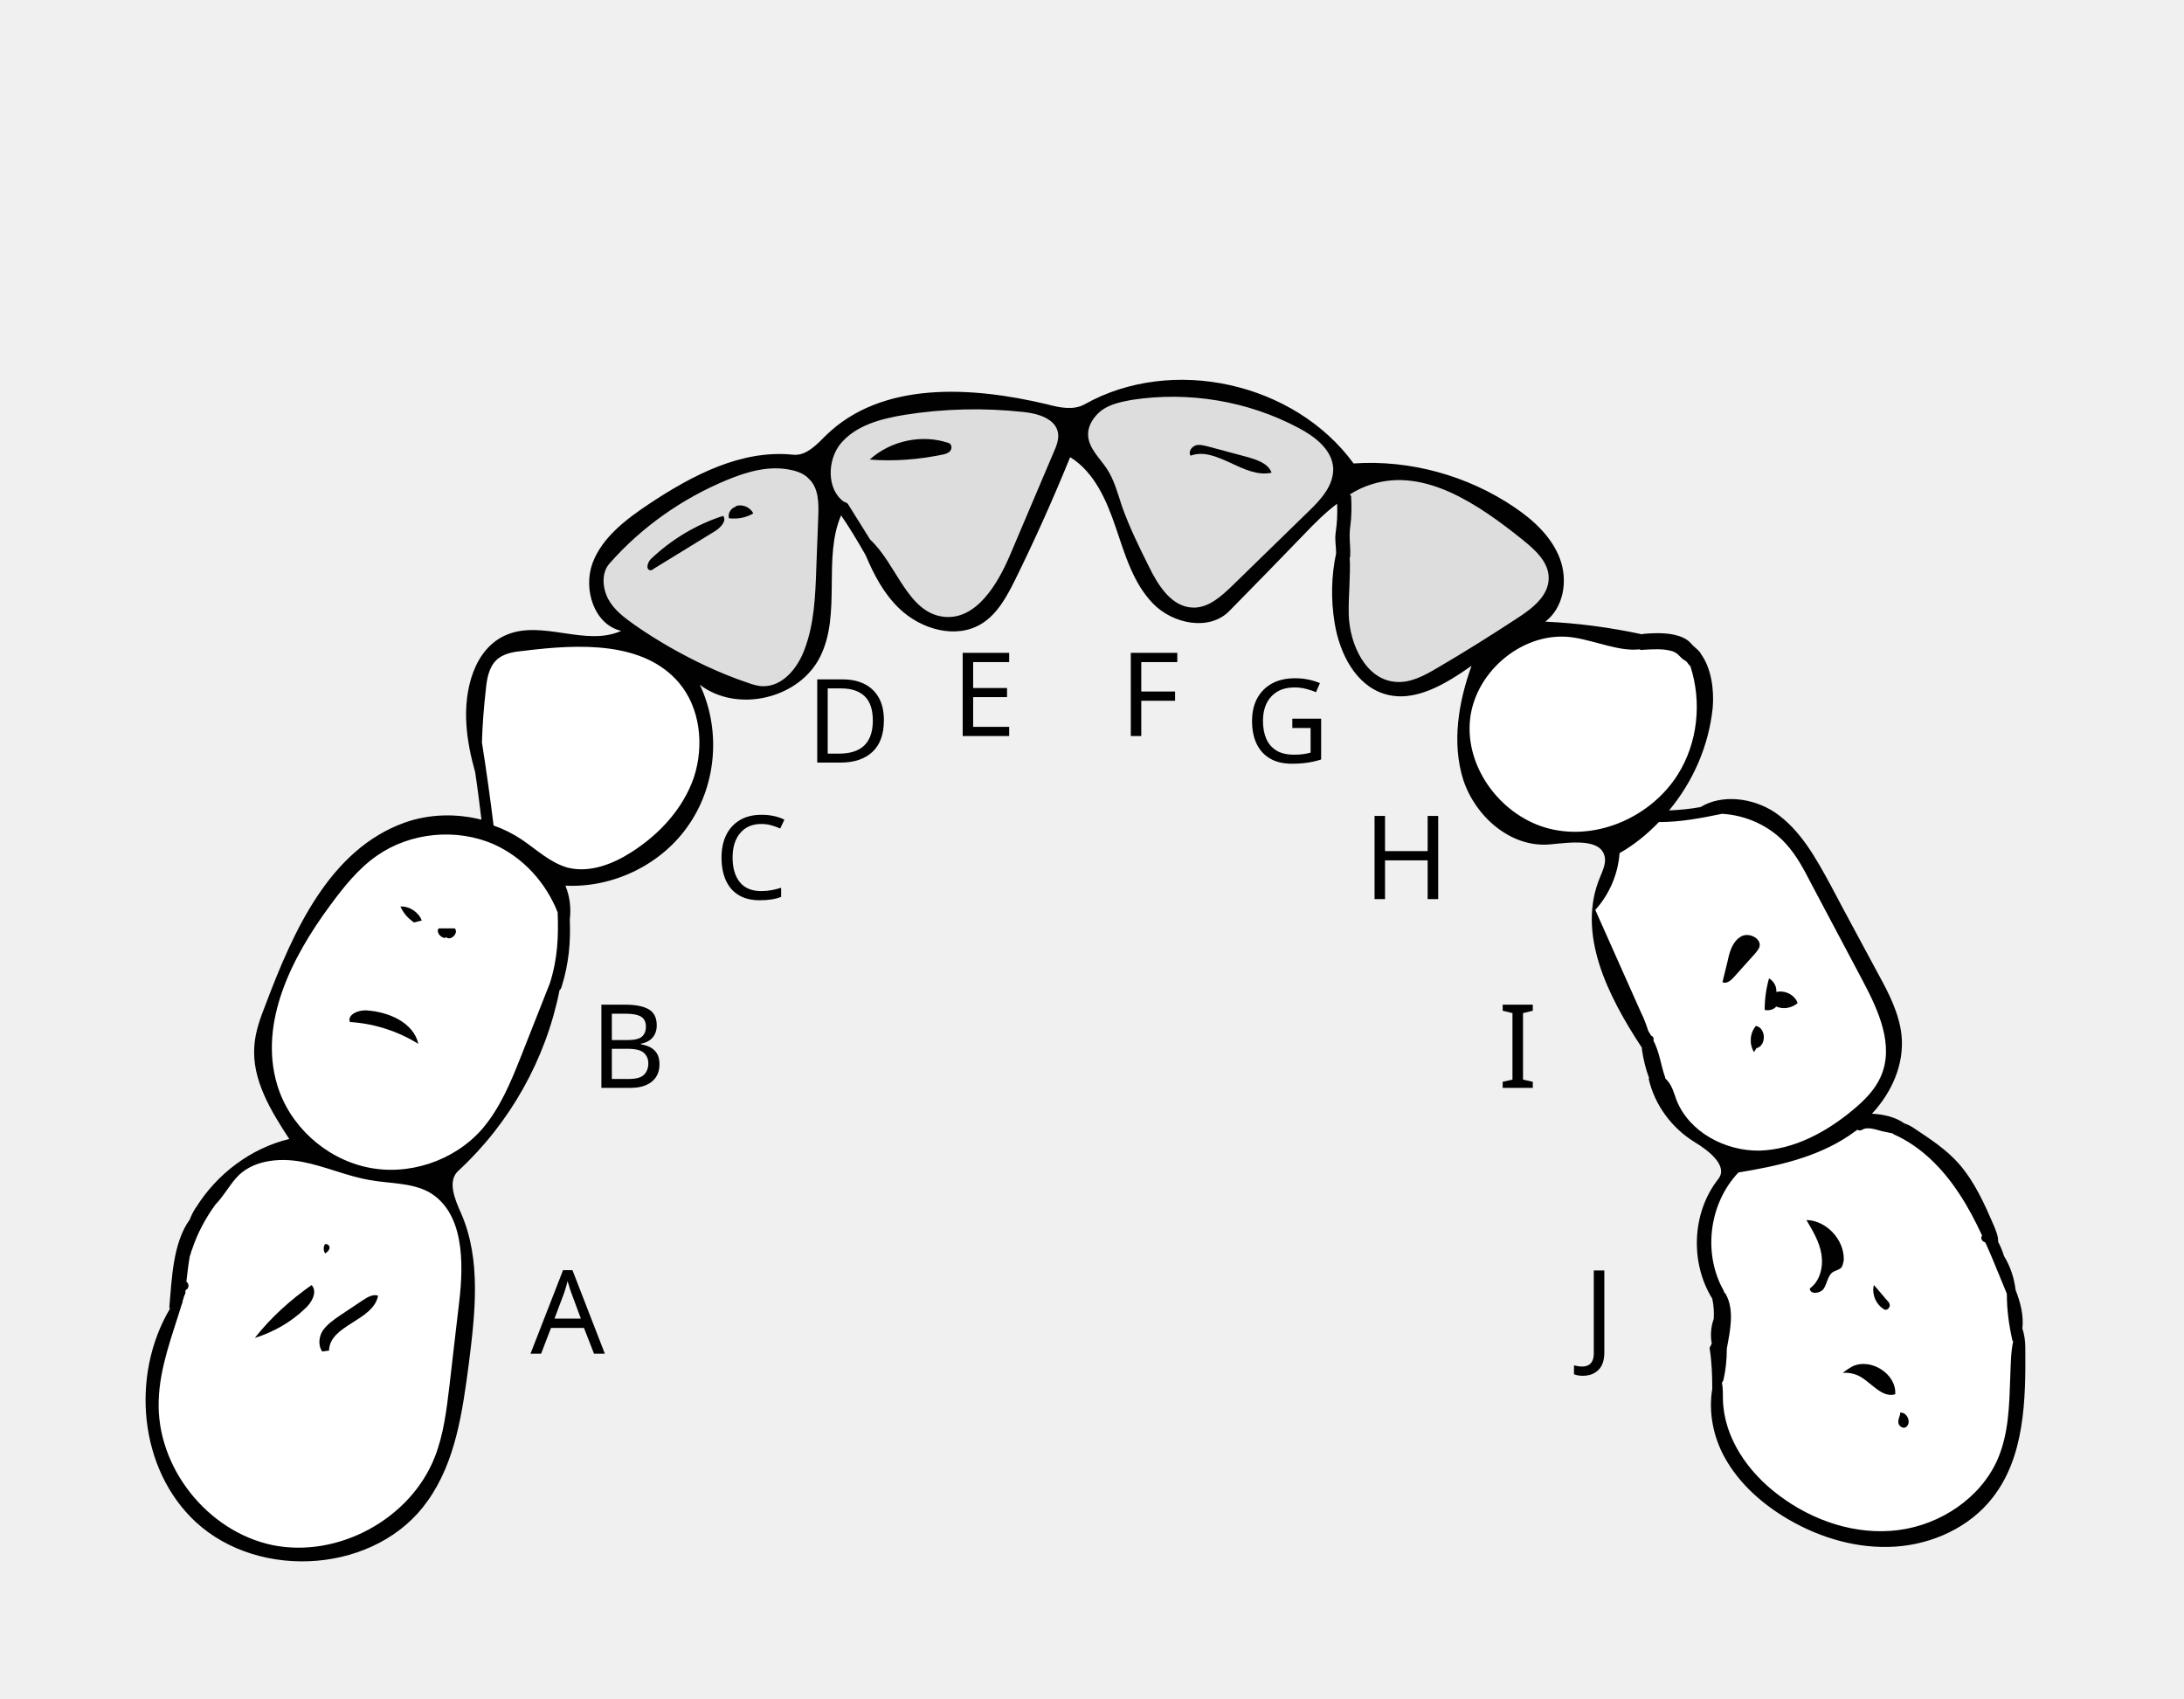
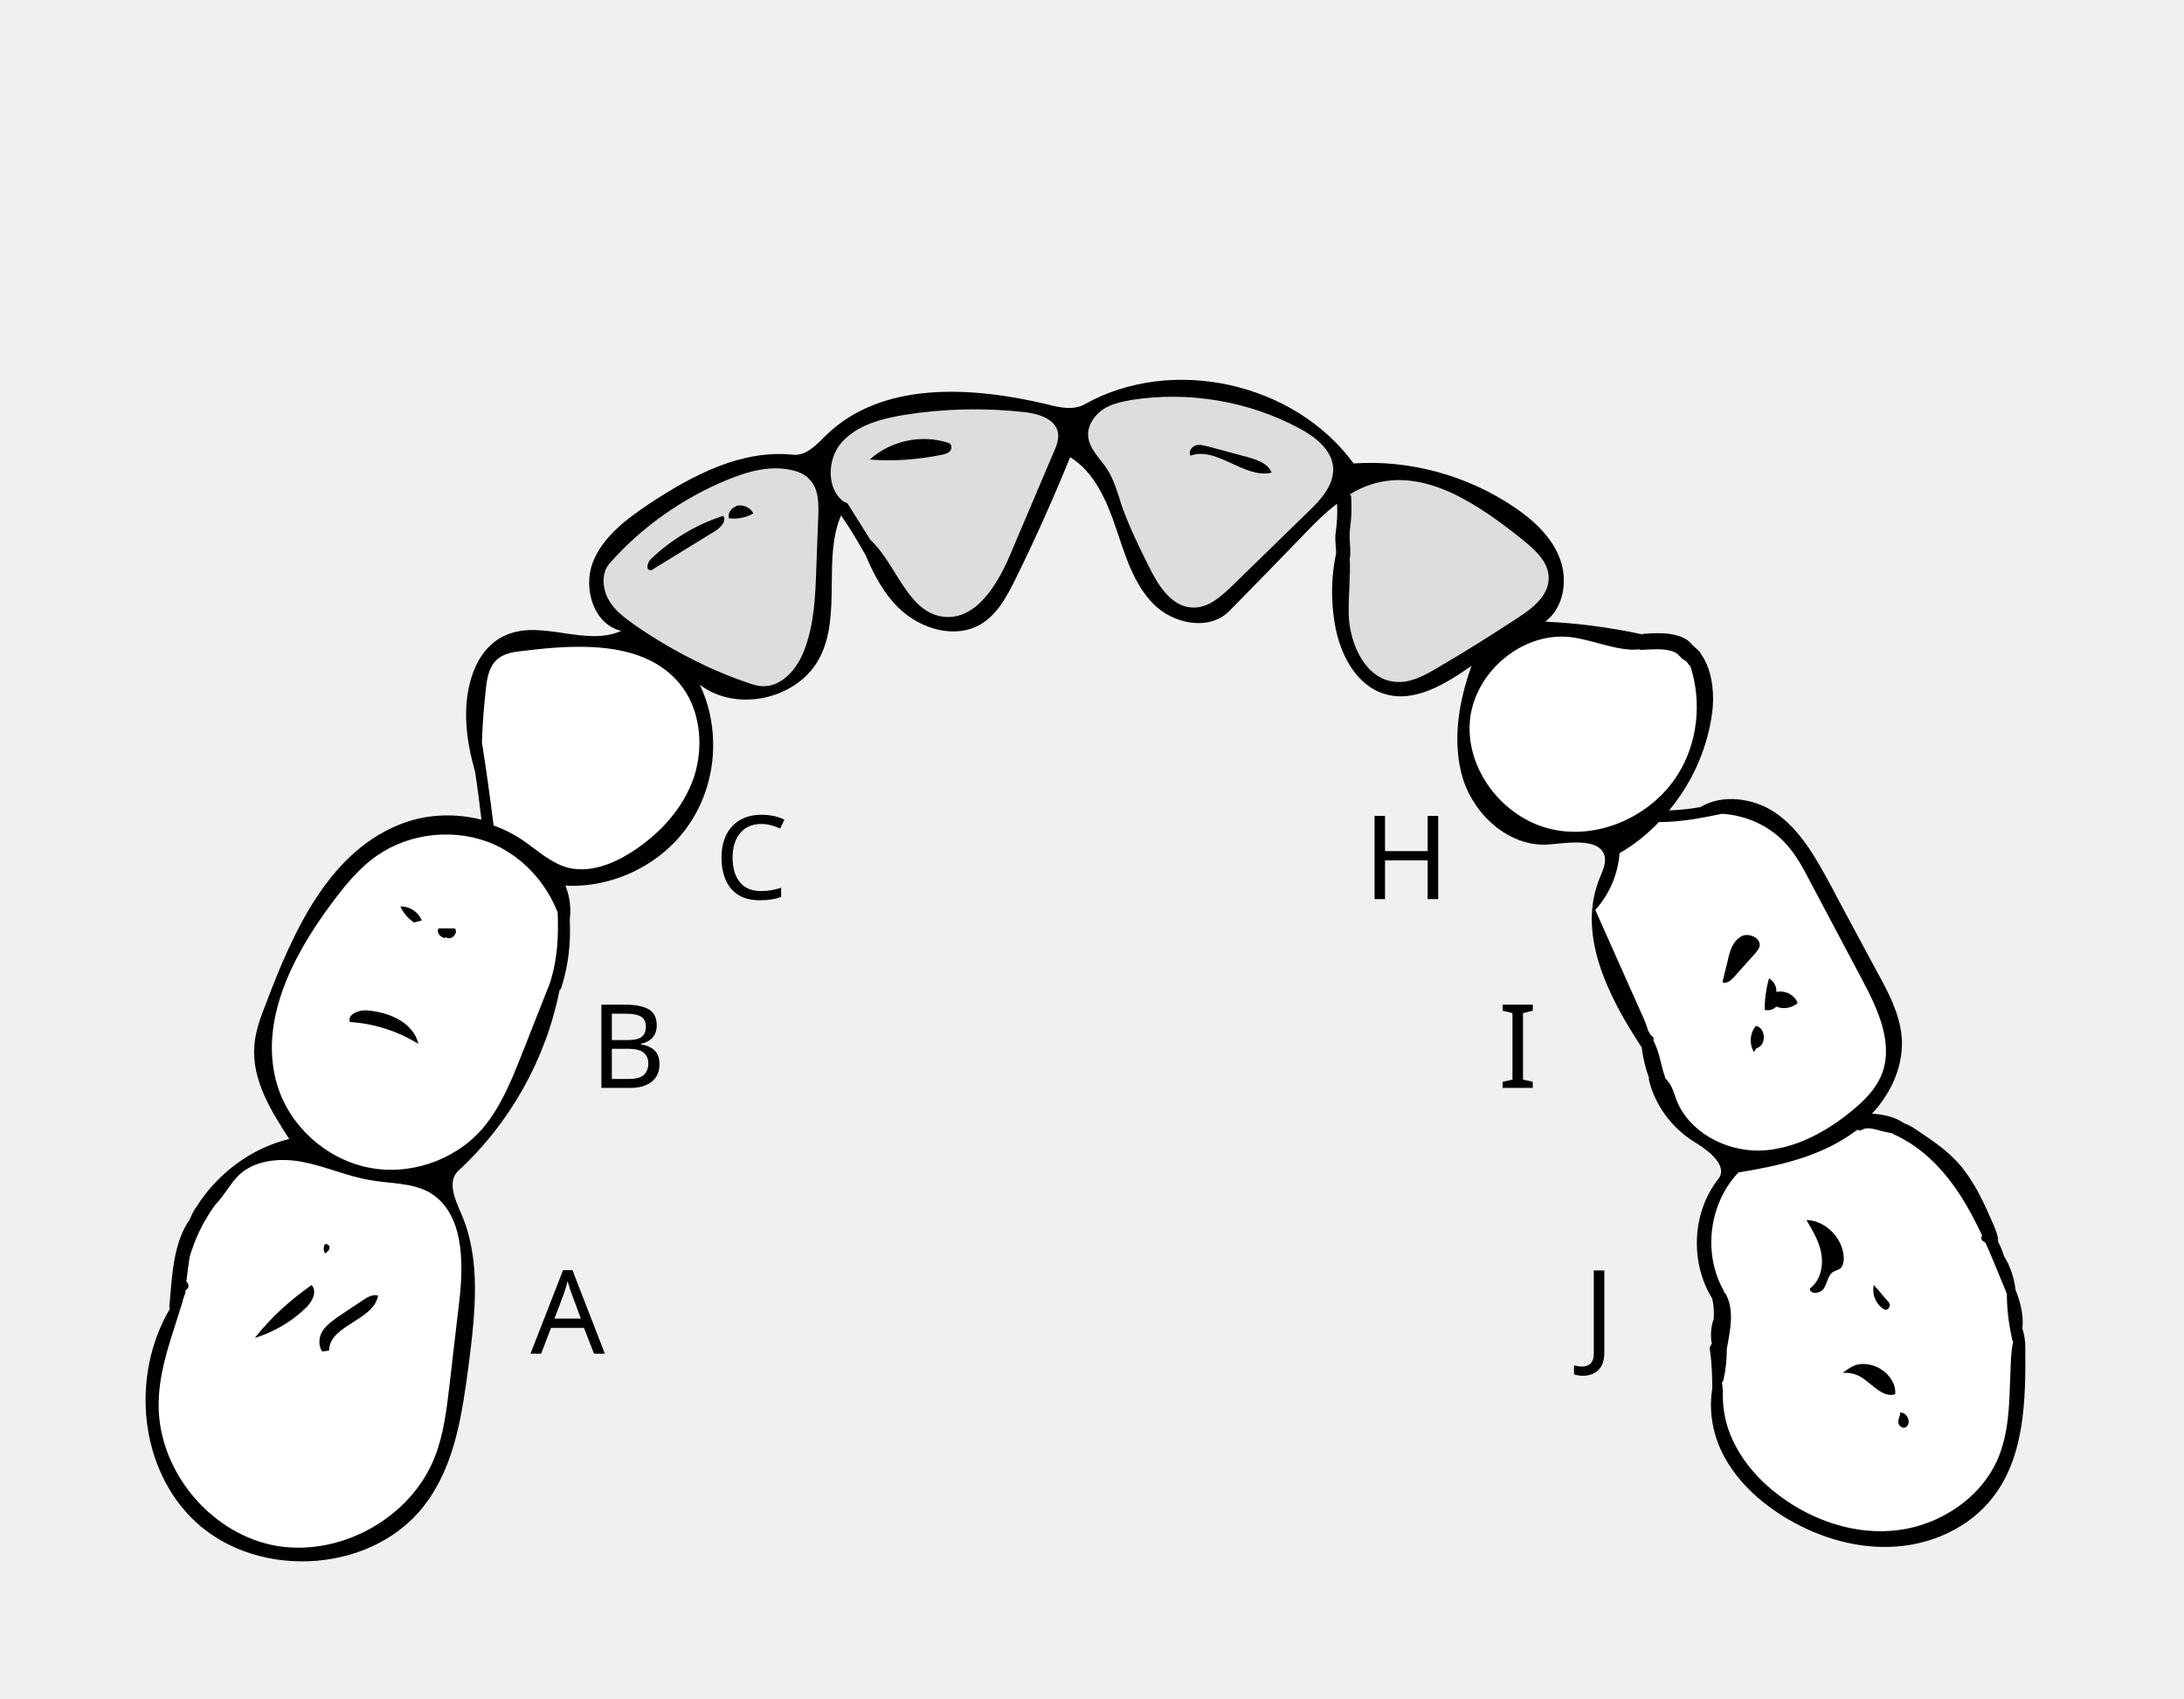
<svg xmlns="http://www.w3.org/2000/svg" version="1.1" x="0px" y="0px" viewBox="0 0 450 350" enable-background="new 0 0 450 350" xml:space="preserve">
  <g class="toothLabels">
    <text id="lblJ" data-disabled="false" transform="matrix(1 0 0 1 326.1867 278.9355)" font-family="'Avenir-Heavy'" font-size="24px">J</text>
    <text id="lblI" data-disabled="false" transform="matrix(1 0 0 1 308.6669 224.1667)" font-family="'Avenir-Heavy'" font-size="24px">I</text>
    <text id="lblH" data-disabled="false" transform="matrix(1 0 0 1 280.8936 185.2723)" font-family="'Avenir-Heavy'" font-size="24px">H</text>
-     <text id="lblG" data-disabled="true" transform="matrix(1 0 0 1 256.5099 157.1388)" font-family="'Avenir-Heavy'" font-size="24px">G</text>
-     <text id="lblF" data-disabled="true" transform="matrix(1 0 0 1 230.6667 151.667)" font-family="'Avenir-Heavy'" font-size="24px">F</text>
-     <text id="lblE" data-disabled="true" transform="matrix(1 0 0 1 196.0272 151.6668)" font-family="'Avenir-Heavy'" font-size="24px">E</text>
-     <text id="lblD" data-disabled="true" transform="matrix(1 0 0 1 166.0594 157.1387)" font-family="'Avenir-Heavy'" font-size="24px">D</text>
    <text id="lblC" data-disabled="false" transform="matrix(1 0 0 1 147.1964 185.2724)" font-family="'Avenir-Heavy'" font-size="24px">C</text>
    <text id="lblB" data-disabled="false" transform="matrix(1 0 0 1 121.5838 224.1666)" font-family="'Avenir-Heavy'" font-size="24px">B</text>
    <text id="lblA" data-disabled="false" transform="matrix(1 0 0 1 109.31 278.9357)" font-family="'Avenir-Heavy'" font-size="24px">A</text>
  </g>
  <g class="spots">
    <polygon id="ToothJ" fill="#FFFFFF" data-key="J" data-disabled="false" points="384.3,231.2 391.3,232.5 402.3,241.5 409,253.8 414.3,267.2 416,281.8 413.7,300.2    409.3,308.8 400.3,314.5 386,317.2 375,314.8 367.3,310.5 358.7,303.5 353.7,291.5 353.7,277.8 354.7,267.8 350.3,259.8    351.7,248.2 357.7,239.5 367.7,237.5  " />
    <polygon id="ToothI" fill="#FFFFFF" data-key="I" data-disabled="false" points="359.3,167.2 367.3,169.8 375.3,182.5 384,199.8 389.7,211.8 389.3,220.5 386,227.5    377.3,233.5 363.3,238.5 355.3,237.5 348.3,233.2 343.3,224.8 337,211.5 330.7,195.8 328,186.8 332.7,175.2 342.7,168.5  " />
    <polygon id="ToothH" fill="#FFFFFF" data-key="H" data-disabled="false" points="305.7,136.5 303,143.8 301,150.5 304,161.5 313,170.2 323,172.8 331.7,172.5    339.3,168.8 346,162.5 350.3,152.2 351.3,141.2 347.3,134.5 343,132.2 334,131.5 322.3,130.2 316,129.8  " />
    <polygon id="ToothG" fill="#DDDDDD" data-key="G" data-disabled="true" points="277.3,98.8 276.7,107.2 276,119.2 276,129.5 279.7,138.2 285.7,141.2 293.3,141.5    301.7,135.8 316.7,126.8 320,122.5 320,116.2 316.3,109.8 301.7,101.8 294.7,98.8 282,97.5  " />
    <polygon id="ToothF" fill="#DDDDDD" data-key="F" data-disabled="true" points="222,87.5 222.7,93.8 226.7,98.2 231,107.8 236.7,121.5 242,125.8 248,126.8 257,120.2    275.3,101.5 276,95.2 273.7,92.2 266,85.8 248.7,80.5 236.3,80.2 229,81.8  " />
    <polygon id="ToothE" fill="#DDDDDD" data-key="E" data-disabled="true" points="168.3,94.5 172,103.5 175.3,107.5 184,120.5 190.3,127.5 198.7,128.5 203.3,124.8    209.7,115.2 219.7,92.5 218.7,85.8 209,83.8 191.3,82.5 182,84.2 173.7,88.2  " />
    <polygon id="ToothD" fill="#DDDDDD" data-key="D" data-disabled="true" points="123.7,124.2 131.3,131.2 143.3,137.5 151.3,141.8 159,142.5 165.7,137.5 169.3,125.8    169,108.8 169.7,100.2 165,95.5 158.3,95.2 145.7,97.8 138.7,102.5 130,108.2 124.3,114.2  " />
    <polygon id="ToothC" fill="#FFFFFF" data-key="C" data-disabled="false" points="106.7,132.2 118,132.2 130.3,132.5 139.7,138.2 144.7,147.8 144.7,160.8 134.3,173.8    121.7,180.2 115,180.2 107.7,174.5 100,169.8 98.7,156.8 97.3,147.8 98.3,138.8 104.7,133.2  " />
    <polygon id="ToothB" fill="#FFFFFF" data-key="B" data-disabled="false" points="90.2,242.2 97.3,236.1 106.3,224.2 114.9,200.1 117.3,189.4 113,179.1 95.7,169.8    86.2,169.8 71.9,179.1 63.5,191.3 58.6,202.5 54,215.2 55.8,227.2 65.8,238.9 79.1,242.2  " />
    <polygon id="ToothA" fill="#FFFFFF" data-key="A" data-disabled="false" points="55.2,236.1 60,237.2 69.8,240.2 86.9,243.3 92,247 95.7,255.8 95.7,271.2 94.7,286.5    90.2,305.2 82.8,312.8 72,318.5 56.7,319.3 48.8,317.5 40.8,311.5 33,300.3 31.3,284.7 34.2,273.8 39.3,256.3 42.3,248  " />
  </g>
  <g class="child-outlines">
    <g id="XMLID_9_">
      <path id="XMLID_167_" fill="#010101" d="M67.9,257.2c0.1-0.5-0.5-1-0.9-0.8l0-0.1c-0.4,0.6-0.4,1.4,0,2     C67.4,258,67.8,257.7,67.9,257.2z" />
      <path id="XMLID_145_" fill="#010101" d="M391.2,293.4c0.2,0.6,1.1,1.1,1.6,0.6c1.1-0.9,0.1-3.1-1.3-2.9l0,0.4     C391.3,292.1,391,292.8,391.2,293.4z" />
      <path id="XMLID_144_" fill="#010101" d="M90.4,191.3c-0.6,0.7,0.3,1.9,1.3,2l0.2-0.2c0.9,0.9,2.7-0.8,1.8-1.8     C92.6,191.3,91.5,191.3,90.4,191.3z" />
      <path id="XMLID_138_" fill="#010101" d="M155.2,105.8c-0.6-1.3-2.3-2-3.6-1.5l0,0.1c-1,0.3-1.7,1.4-1.4,2.4     C151.9,107,153.7,106.7,155.2,105.8z" />
      <path id="XMLID_137_" fill="#010101" d="M82.5,186.8c0.6,1.3,1.5,2.4,2.7,3.2l0,0.1c0.6-0.1,1.1-0.3,1.7-0.4     C86.3,188,84.4,186.7,82.5,186.8z" />
      <path id="XMLID_136_" fill="#010101" d="M361.4,216.8l0.5-0.8c2.1-0.5,2-4.2-0.1-4.6C360.5,212.9,360.4,215.2,361.4,216.8z" />
      <path id="XMLID_134_" fill="#010101" d="M386.1,264.8c-0.5,1.9,0.5,4.2,2.3,5.1c0.7,0.1,1.3-0.9,0.8-1.4l0.1,0     C388.2,267.3,387.2,266,386.1,264.8z" />
      <path id="XMLID_116_" fill="#010101" d="M417.3,277.6c0-1.2-0.2-2.7-0.6-3.8c0.3-2.8-0.4-5.4-1.4-8c-0.3-2.5-1.1-4.9-2.4-7     c-0.3-1-0.7-2-1.2-2.9c0-0.1,0-0.1,0-0.2c0-1.1-0.5-2.2-0.9-3.2c-1.9-4.4-3.9-8.9-7.1-12.6c-2.6-3-6-5.2-9.3-7.4     c-0.6-0.4-1.3-0.8-2-1c-1.8-1.3-4.3-1.9-6.7-2c4.1-4.4,6.7-10.2,6.1-16.2c-0.5-4.5-2.6-8.6-4.8-12.6c-3.2-6-6.5-12-9.7-18.1     c-3.1-5.7-6.3-11.6-11.6-15.2c-4.5-3-10.9-3.8-15.3-1.1c-2.1,0.4-4.3,0.6-6.5,0.7c5-6,8.2-13.4,9-21.2c0.3-3.7-0.3-8.1-2.4-11     c0,0,0,0,0,0c-0.2-0.4-0.4-0.6-0.7-0.9c-0.3-0.3-0.7-0.6-1-0.9c-0.6-0.7-1.1-1.2-2-1.6c-2.4-1.1-5.4-1-8-0.8     c-0.2,0-0.3,0.1-0.5,0.1c-6.5-1.4-13.2-2.3-19.9-2.6c3.8-2.9,4.7-8.5,3-13c-1.7-4.5-5.4-7.9-9.4-10.6c-9.6-6.5-21.5-9.8-33.1-9     c-12.2-16.7-37.4-22.3-55.4-12.2c-2.3,1.3-5.2,0.7-7.8,0c-15.6-3.7-34-4.8-45.5,6.4c-1.9,1.9-4.1,4.3-6.8,4     c-10.6-1.1-20.7,4.2-29.6,10.1c-4.8,3.2-9.7,6.9-11.7,12.2c-2,5.4,0.3,12.7,5.9,14c-7.3,3.3-16.2-2.3-23.6,0.8     c-6.7,2.8-8.8,11.3-8.3,18.5c0.2,3.3,0.9,6.6,1.8,9.8c0.5,3.3,0.9,6.5,1.3,9.8c-5.2-1.3-10.7-1.2-15.8,0.6     C68,175,60.5,191.7,54.8,206.8c-1.1,2.8-2.2,5.7-2.4,8.8c-0.5,6.9,3.4,13.3,7.2,19.1c-7.9,1.9-14.9,7.2-19.2,14.1c0,0,0,0-0.1,0.1     c-0.5,0.8-0.9,1.6-1.2,2.4c-3.5,4.8-3.7,12.4-4.2,17.9c0,0.2,0,0.3,0.1,0.5c-8.1,13.7-6.4,33,5.3,43.9     c13.3,12.3,37.4,10.5,47.8-4.3c5.8-8.1,7.2-18.5,8.5-28.3c1.3-10.4,2.6-21.4-1.6-31c-1.3-2.9-2.9-6.7-0.5-8.8     c10.6-9.8,18-23,20.8-37.2c0.2-0.1,0.3-0.3,0.4-0.6c1.5-4.8,1.9-9.2,1.7-13.9c0.3-2.4,0-4.8-0.9-7c10,0.5,20.1-4.5,25.6-12.8     c5.6-8.3,6.4-19.5,2.1-28.6c7.7,5.9,20.5,2.9,24.8-5.8c4.4-8.8,0.5-20.3,4.3-29.1c1.8,2.6,3.4,5.3,5,8.1c0,0.1,0.1,0.1,0.1,0.2     c1.7,4,3.7,7.8,6.8,10.8c4.5,4.4,11.8,6.5,17.1,3.2c3.2-2,5.1-5.5,6.8-8.9c4.1-8.3,7.9-16.8,11.4-25.4c5,3.1,7.5,8.9,9.4,14.5     c1.9,5.6,3.6,11.5,7.7,15.7c4.1,4.2,11.6,5.7,15.7,1.5c5.2-5.3,10.4-10.6,15.5-15.9c2.1-2.2,4.3-4.4,6.7-6.2c0.1,2,0,4-0.3,6     c-0.2,1.5,0.1,2.8,0.1,4.2c-1,4.7-1.1,9.6-0.3,14.4c1,6.2,4.3,12.8,10.3,14.6c6.2,1.9,12.6-2.1,17.9-5.8     c-2.7,7.5-4.1,15.9-1.7,23.5c2.5,7.6,9.8,14,17.8,13.3c4.4-0.4,10.9-1.4,11.4,2.9c0.1,1.3-0.5,2.6-1,3.8     c-4.9,11.6,1.5,24.4,8.6,35.2c0,0.1,0,0.2,0,0.3c0.3,2.1,0.8,4.1,1.5,6c0,0-0.1,0.1-0.1,0.1c1.2,5.3,4.7,10.1,9.4,13     c3,1.8,7.1,5,4.9,7.7c-5.4,6.9-5.8,17.2-1.2,24.6c0.3,1.4,0.4,2.8,0.3,4.2c-0.6,1.6-0.7,3.4-0.4,5.1c-0.1,0.1-0.2,0.3-0.2,0.4     c-0.2,0.2-0.3,0.5-0.2,0.8c0.4,2.6,0.5,5.3,0.5,7.9c0,0.1,0,0.2,0,0.2c-0.8,4.8,0.2,9.9,2.6,14.2c3,5.4,7.8,9.6,13.1,12.7     c6.7,3.9,14.4,6.1,22,5.6c7.7-0.5,15.3-4,20-10C417.2,300.2,417.4,288.5,417.3,277.6z M94.6,268.4c-0.7,5.7-1.3,11.4-2,17.2     c-0.6,5-1.2,10-3,14.6c-5,12.8-19.9,20.9-33.4,18.2c-13.5-2.8-24-16.1-23.5-29.8c0.2-6.9,2.8-13.4,4.8-20c0.1-0.1,0.1-0.2,0.1-0.4     c0.1-0.4,0.3-0.9,0.4-1.3c0.1-0.1,0.2-0.3,0.2-0.5c0-0.1,0-0.2,0-0.3c0-0.1,0-0.2,0.1-0.3c0.7-0.3,0.7-1.3,0.1-1.7     c0.2-1.7,0.4-3.5,0.7-5.2c0.2-0.5,0.3-1.1,0.5-1.5c1-3.1,2.8-6.5,4.8-9.2c1.5-1.5,2.8-3.8,4.2-5.4c3.2-3.7,8.8-4.3,13.6-3.4     s9.3,3,14.2,3.8c4,0.7,8.3,0.5,11.9,2.4C95.6,249.7,95.6,260.1,94.6,268.4z M113.3,202.6c-2,5.1-4,10.1-6,15.2     c-2.1,5.3-4.3,10.6-8,14.9c-5.8,6.6-15.3,9.7-23.8,7.8c-8.6-1.9-15.9-8.6-18.4-17c-3.8-12.8,3-26.2,10.9-36.9     c2.8-3.8,5.8-7.6,9.7-10.3c6.9-4.8,16.4-5.7,24.1-2.3c6,2.7,10.7,7.9,13.1,14C115.1,192.9,114.9,197.6,113.3,202.6z M143,160.1     c-2.2,6.5-7.1,11.8-12.9,15.5c-3.9,2.5-8.6,4.3-13.1,3.2c-3.6-1-6.4-3.7-9.5-5.8c-1.8-1.2-3.8-2.2-5.8-2.9     c-0.7-5.7-1.5-11.4-2.4-17.1c0.1-3.7,0.4-7.3,0.8-10.9c0.2-2.1,0.6-4.5,2.1-6c1.5-1.5,3.7-1.8,5.8-2c11.3-1.4,24.6-2,31.9,6.6     C144.3,145.9,145.1,153.6,143,160.1z M168.6,106.4c-0.1,3.5-0.3,7-0.4,10.5c-0.2,5.8-0.4,11.7-2.5,17.1c-1.4,3.7-4.4,7.4-8.4,7.4     c-1.1,0-2.1-0.3-3.2-0.7c-3-1-5.9-2.2-8.7-3.5c-5.1-2.4-10-5.2-14.6-8.4c-2.1-1.5-4.3-3.1-5.5-5.4c-1.2-2.3-1.4-5.4,0.3-7.3     c6.6-7.5,15-13.4,24.2-17.2c4.1-1.7,8.6-3,13-2.1c1.5,0.3,2.9,0.8,3.9,1.9C168.7,100.6,168.7,103.7,168.6,106.4z M217.1,93.2     c-3,7.1-6,14.1-9,21.2c-2.6,6.1-7,13.4-13.6,12.7c-7.5-0.8-9.7-10.8-15.2-15.9c-1.5-2.4-3-4.8-4.5-7.2c-0.2-0.4-0.6-0.5-0.9-0.6     c-3.6-2.5-3.5-8.7-0.6-12.1c3.2-3.7,8.2-5,13-5.8c8.1-1.3,16.4-1.5,24.6-0.6c3,0.3,6.6,1.4,7.1,4.3     C218.2,90.5,217.7,91.9,217.1,93.2z M269.6,105.4c-5.2,5.1-10.5,10.2-15.7,15.3c-2.3,2.2-4.9,4.6-8.1,4.5     c-4.4-0.1-7.2-4.6-9.1-8.5c-2-4-4-8.1-5.5-12.3c-0.9-2.7-1.6-5.5-3.2-7.9c-1.5-2.2-3.7-4.2-3.8-6.8c-0.1-2.1,1.3-4.1,3-5.3     c1.8-1.2,3.9-1.6,6-2c11.7-1.8,23.9,0.2,34.4,5.8c3.4,1.8,6.9,4.5,7.1,8.3C274.8,100.1,272.1,103,269.6,105.4z M296.2,137.6     c-2.7,1.6-5.6,3.2-8.7,2.9c-6.1-0.5-9.4-7.7-9.6-13.8c-0.1-3.9,0.4-7.9,0.2-11.8c0.1-0.1,0.1-0.3,0.1-0.4c0.1-2-0.3-3.8,0-5.9     c0.3-2.1,0.3-4.1,0.2-6.2c0-0.2-0.1-0.4-0.3-0.5c1.4-0.9,2.9-1.6,4.5-2.1c11-3.5,22.1,4.2,31.1,11.4c2.6,2.1,5.4,4.6,5.4,7.9     c0,3.7-3.4,6.3-6.5,8.3C307.1,131,301.7,134.4,296.2,137.6z M319.4,170.8c-9.9-2.4-17.6-12.5-16.5-22.6     c1.1-10.1,11.4-18.5,21.5-16.8c4.4,0.7,9.4,2.9,13.4,2.4c0.2,0.1,0.4,0.2,0.7,0.1c1.9-0.1,4.2-0.3,6.1,0.3     c1.1,0.4,1.3,0.9,2.1,1.6c0.3,0.2,0.9,0.5,1,0.8c0.2,0.3,0.4,0.5,0.6,0.7c2.4,7.4,1.5,15.8-2.6,22.3     C340.3,168.2,329.3,173.2,319.4,170.8z M345.4,226.6c-0.5-1.4-0.9-2.9-1.9-4c-0.1-0.1-0.3-0.3-0.4-0.4c0-0.1,0-0.1,0-0.2     c-0.7-1.9-1-4-1.7-5.9c-0.2-0.5-0.4-1.1-0.7-1.6c0-0.1,0-0.1,0-0.2c0.1-0.5-0.2-0.8-0.5-0.9c-0.2-0.3-0.4-0.7-0.6-1     c-0.4-1.3-0.9-2.6-1.5-3.8c-3.1-7-6.3-14.1-9.4-21.1c2.9-3.2,4.7-7.4,5-11.7c3-1.7,5.7-3.9,8.1-6.4c4.5,0,8.6-0.8,13-1.7     c0,0,0.1,0,0.1,0c4.9,0.3,9.8,2.5,13.1,6.2c2.2,2.4,3.7,5.3,5.2,8.2c3.5,6.6,7,13.2,10.5,19.8c3.3,6.2,6.7,13.5,3.8,20     c-1.2,2.7-3.4,4.9-5.7,6.8c-5.5,4.6-12.2,8.2-19.3,8.4C355.5,237.2,348,233.3,345.4,226.6z M414.2,283.8     c-0.2,5.7-0.3,11.6-2.6,16.9c-3.5,8-11.8,13.5-20.5,14.6c-8.7,1.1-17.6-1.9-24.6-7.2c-6.3-4.7-11.3-11.8-11.5-19.7     c0-1.1,0-2.4-0.2-3.5c0.1-0.1,0.2-0.3,0.3-0.5c0.5-2.2,0.7-4.3,0.7-6.5c0.7-3.8,1.6-7.9-0.2-11.2c-0.1-0.2-0.2-0.3-0.3-0.3     c-0.1-0.4-0.3-0.8-0.5-1.1c-3.9-7.6-2.5-17.5,3.4-23.7c8-1.3,16.1-3.1,22.8-7.6c0.6-0.4,1.1-0.8,1.7-1.2c0.3,0.2,0.6,0.2,1,0     c1.1-0.7,2.9,0,4.1,0.3c0.8,0.2,1.6,0.3,2.3,0.5c0,0,0,0,0,0.1c5.7,2.5,10.2,7.1,13.6,12.3c1.8,2.7,3.3,5.6,4.7,8.6     c-0.3,0.4-0.2,1,0.4,1.3c0.1,0,0.2,0.1,0.3,0.2c1,2.2,1.9,4.4,2.8,6.6l1.6,3.9c0,0,0,0,0,0.1c0,3.1,0.4,6.2,1.1,9.3     c0,0.2,0.1,0.3,0.2,0.4C414.3,278.7,414.3,281.3,414.2,283.8z" />
      <path id="XMLID_78_" fill="#010101" d="M366.2,207.5c1.4,0.5,3,0.2,4.2-0.8c-0.6-1.7-2.6-2.7-4.4-2.3c0.1-1.1-0.5-2.2-1.5-2.8     c-0.6,2.1-0.9,4.3-0.9,6.5c0.8,0.2,1.8,0,2.4-0.7L366.2,207.5z" />
      <path id="XMLID_77_" fill="#010101" d="M134,117.5c0.3,0,0.5-0.1,0.7-0.3c4.2-2.6,8.5-5.2,12.7-7.8c1.1-0.7,2.4-2.1,1.6-3.1     c-5.6,1.8-10.7,4.9-14.9,8.9C133.4,115.9,133,117.4,134,117.5z" />
      <path id="XMLID_76_" fill="#010101" d="M66.4,278.5c0.5-0.1,0.9-0.1,1.4-0.2c0.1-5.3,9.1-6.1,10.1-11.3c-1-0.4-2.2,0.3-3.1,0.9     c-1.6,1.1-3.2,2.1-4.8,3.2c-1.3,0.9-2.6,1.8-3.5,3.1C65.7,275.4,65.5,277.3,66.4,278.5z" />
      <path id="XMLID_74_" fill="#010101" d="M64.2,264.8c-4.4,3.1-8.4,6.7-11.7,10.9c3.8-1.2,7.4-3.2,10.3-6     C64.2,268.5,65.5,266.2,64.2,264.8z" />
      <path id="XMLID_71_" fill="#010101" d="M372.2,251.4c1.3,2.2,2.7,4.5,3.1,7.1c0.4,2.6-0.3,5.5-2.4,7c0,1.3,2.2,1.1,2.9,0     c0.7-1.1,0.8-2.7,1.9-3.4c0.5-0.3,1.1-0.4,1.6-0.8c0.4-0.4,0.5-1.1,0.6-1.7C380,255.4,376.3,251.5,372.2,251.4z" />
      <path id="XMLID_69_" fill="#010101" d="M194.1,93.7c0.6-0.1,1.3-0.3,1.7-0.8c0.4-0.5,0.3-1.4-0.3-1.6c-5.5-1.9-12-0.5-16.3,3.4     C184.2,95.1,189.2,94.7,194.1,93.7z" />
      <path id="XMLID_65_" fill="#010101" d="M381.6,281.6c-0.7,0.4-1.3,0.8-1.9,1.3c1.3-0.1,2.7,0.2,3.8,0.9c2.3,1.4,4.4,4.3,7,3.5     C390.8,283.1,385.4,279.7,381.6,281.6z" />
      <path id="XMLID_64_" fill="#010101" d="M262,97.4c-0.7-1.9-2.9-2.6-4.9-3.2c-2.7-0.7-5.5-1.5-8.2-2.2c-0.9-0.2-1.8-0.5-2.6-0.2     c-0.8,0.3-1.5,1.3-1,2.1C250.7,91.9,256.3,98.7,262,97.4z" />
      <path id="XMLID_63_" fill="#010101" d="M75.5,208.2c-1.7-0.1-4,0.9-3.4,2.4c5,0.3,9.9,1.9,14.1,4.5     C85.2,210.7,80.1,208.5,75.5,208.2z" />
      <path id="XMLID_62_" fill="#010101" d="M358.7,193c-1.7,1-2.3,3-2.7,4.9c-0.4,1.5-0.7,3-1.1,4.5c0.9,0.4,1.8-0.4,2.5-1.2     c1.4-1.6,2.9-3.2,4.3-4.8c0.3-0.4,0.6-0.7,0.8-1.2C363.1,193.4,360.3,192,358.7,193z" />
    </g>
  </g>
</svg>
